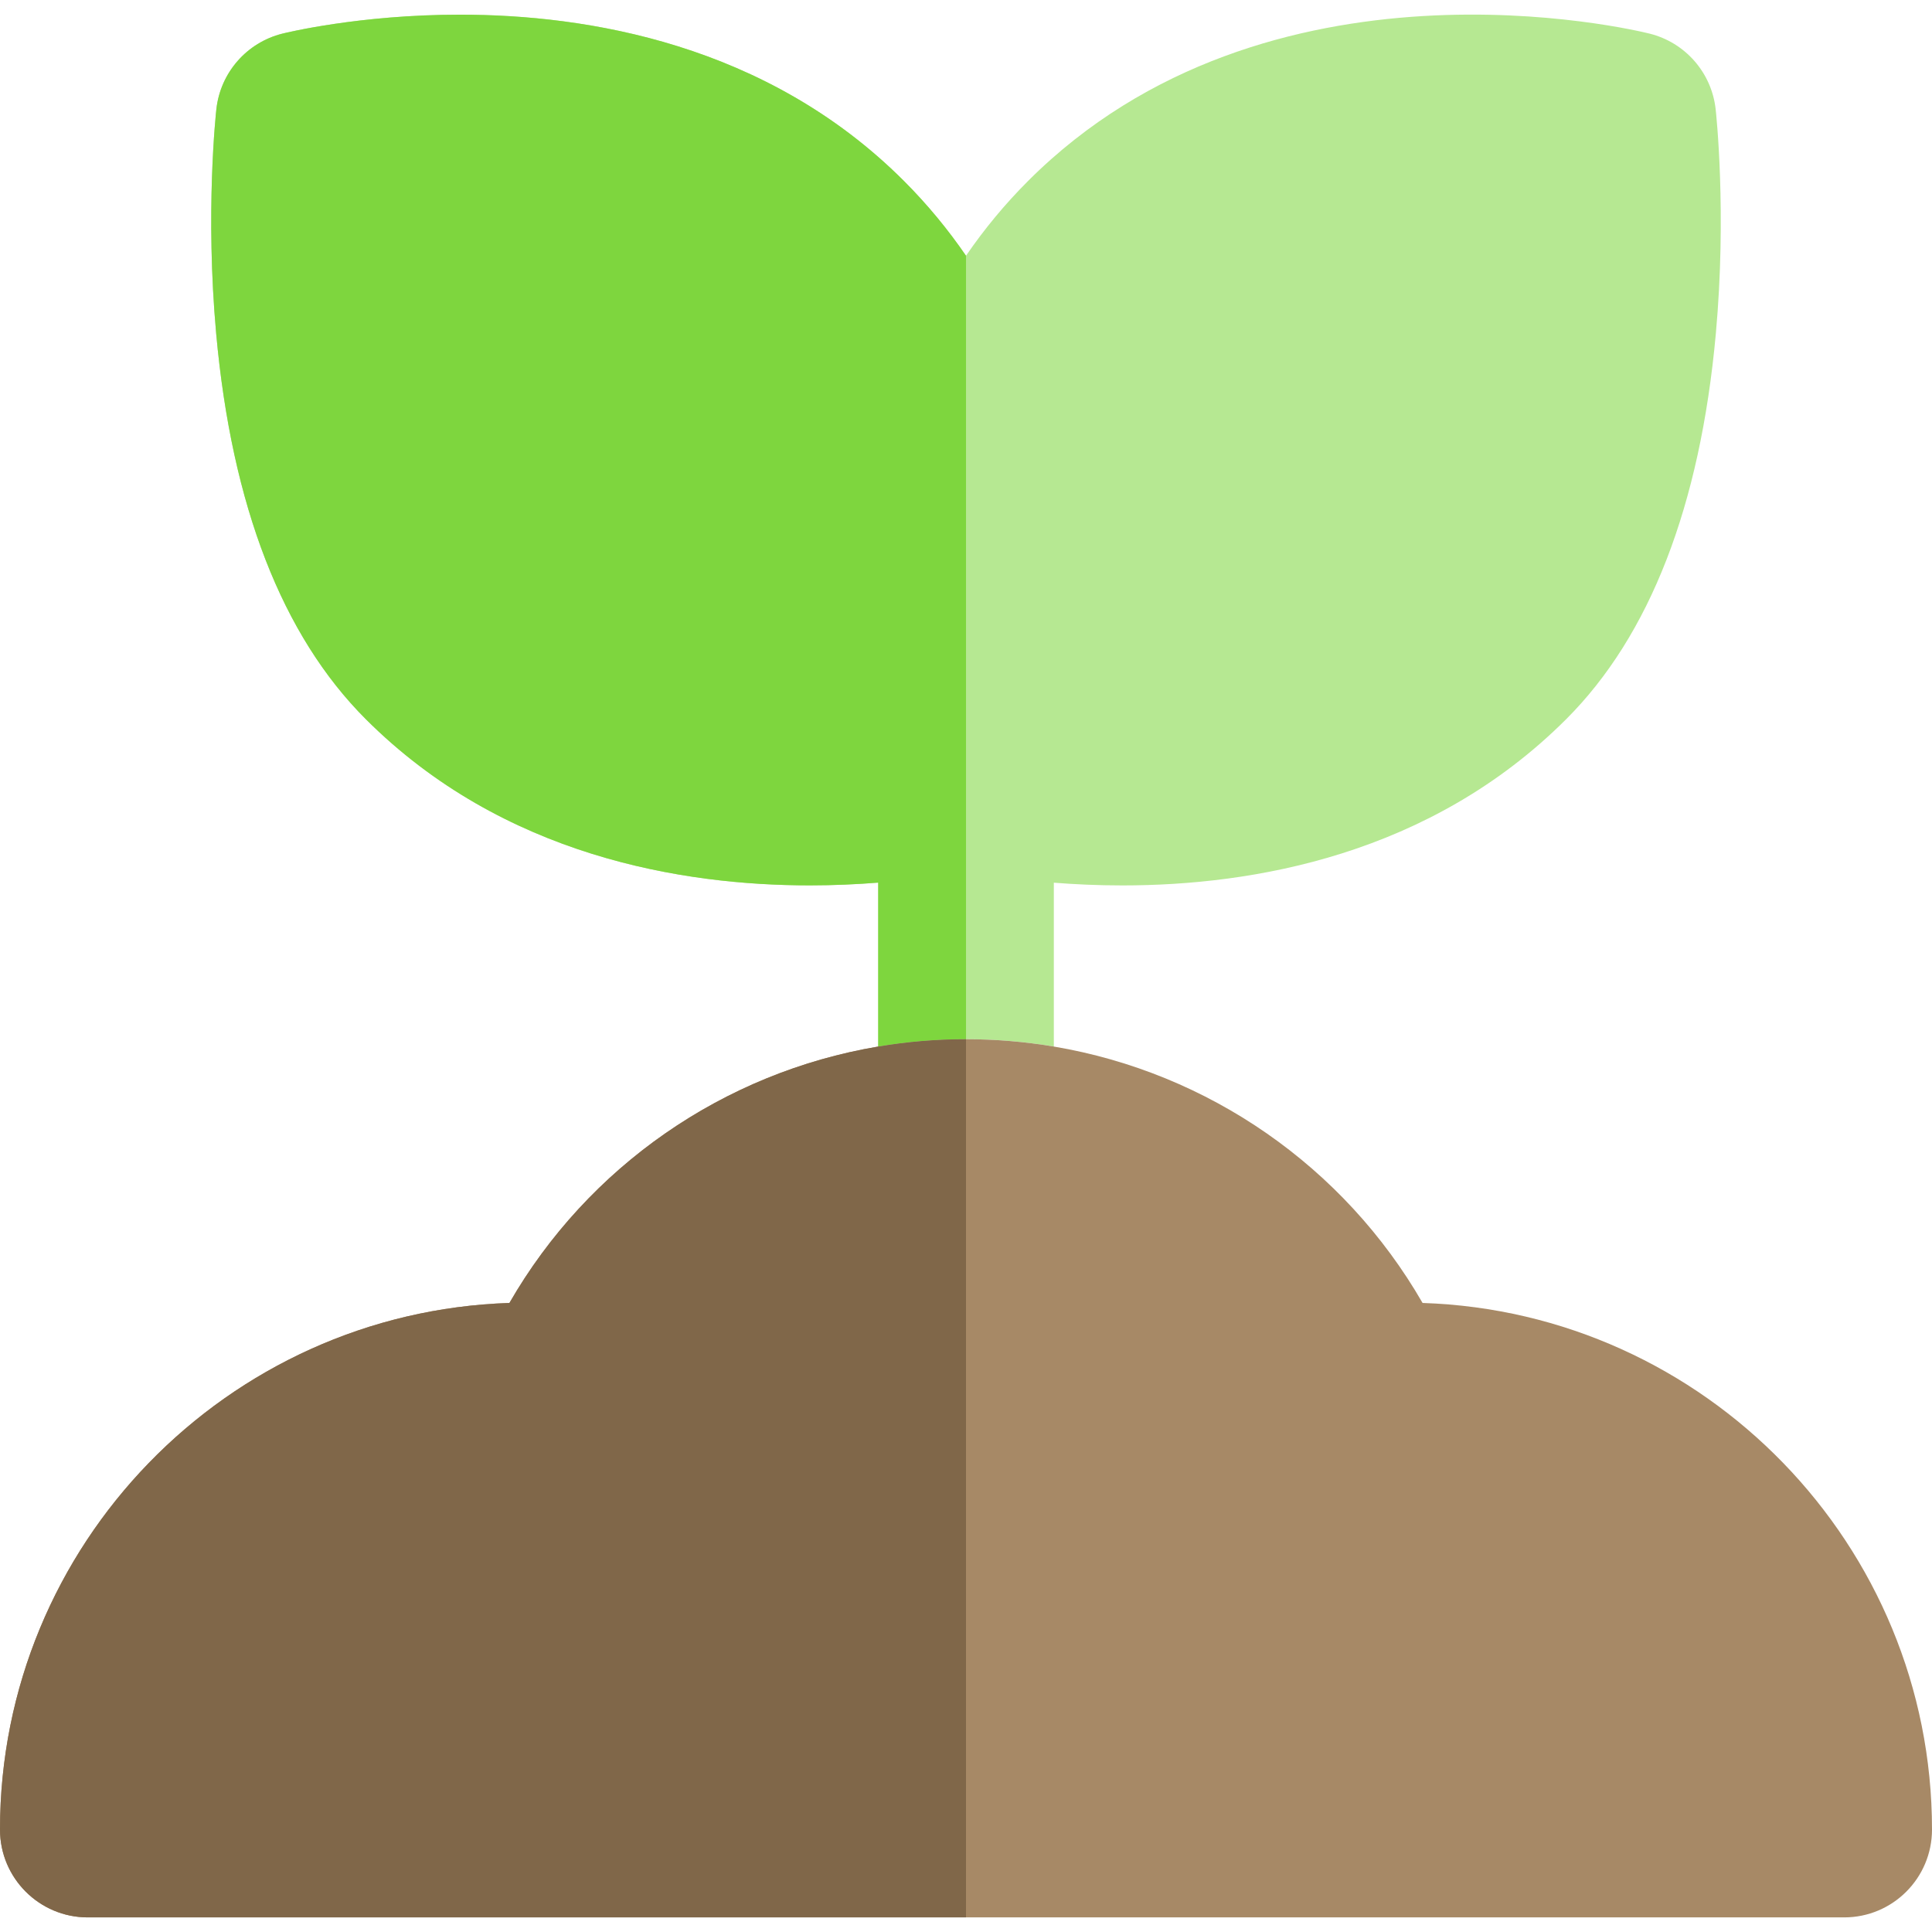
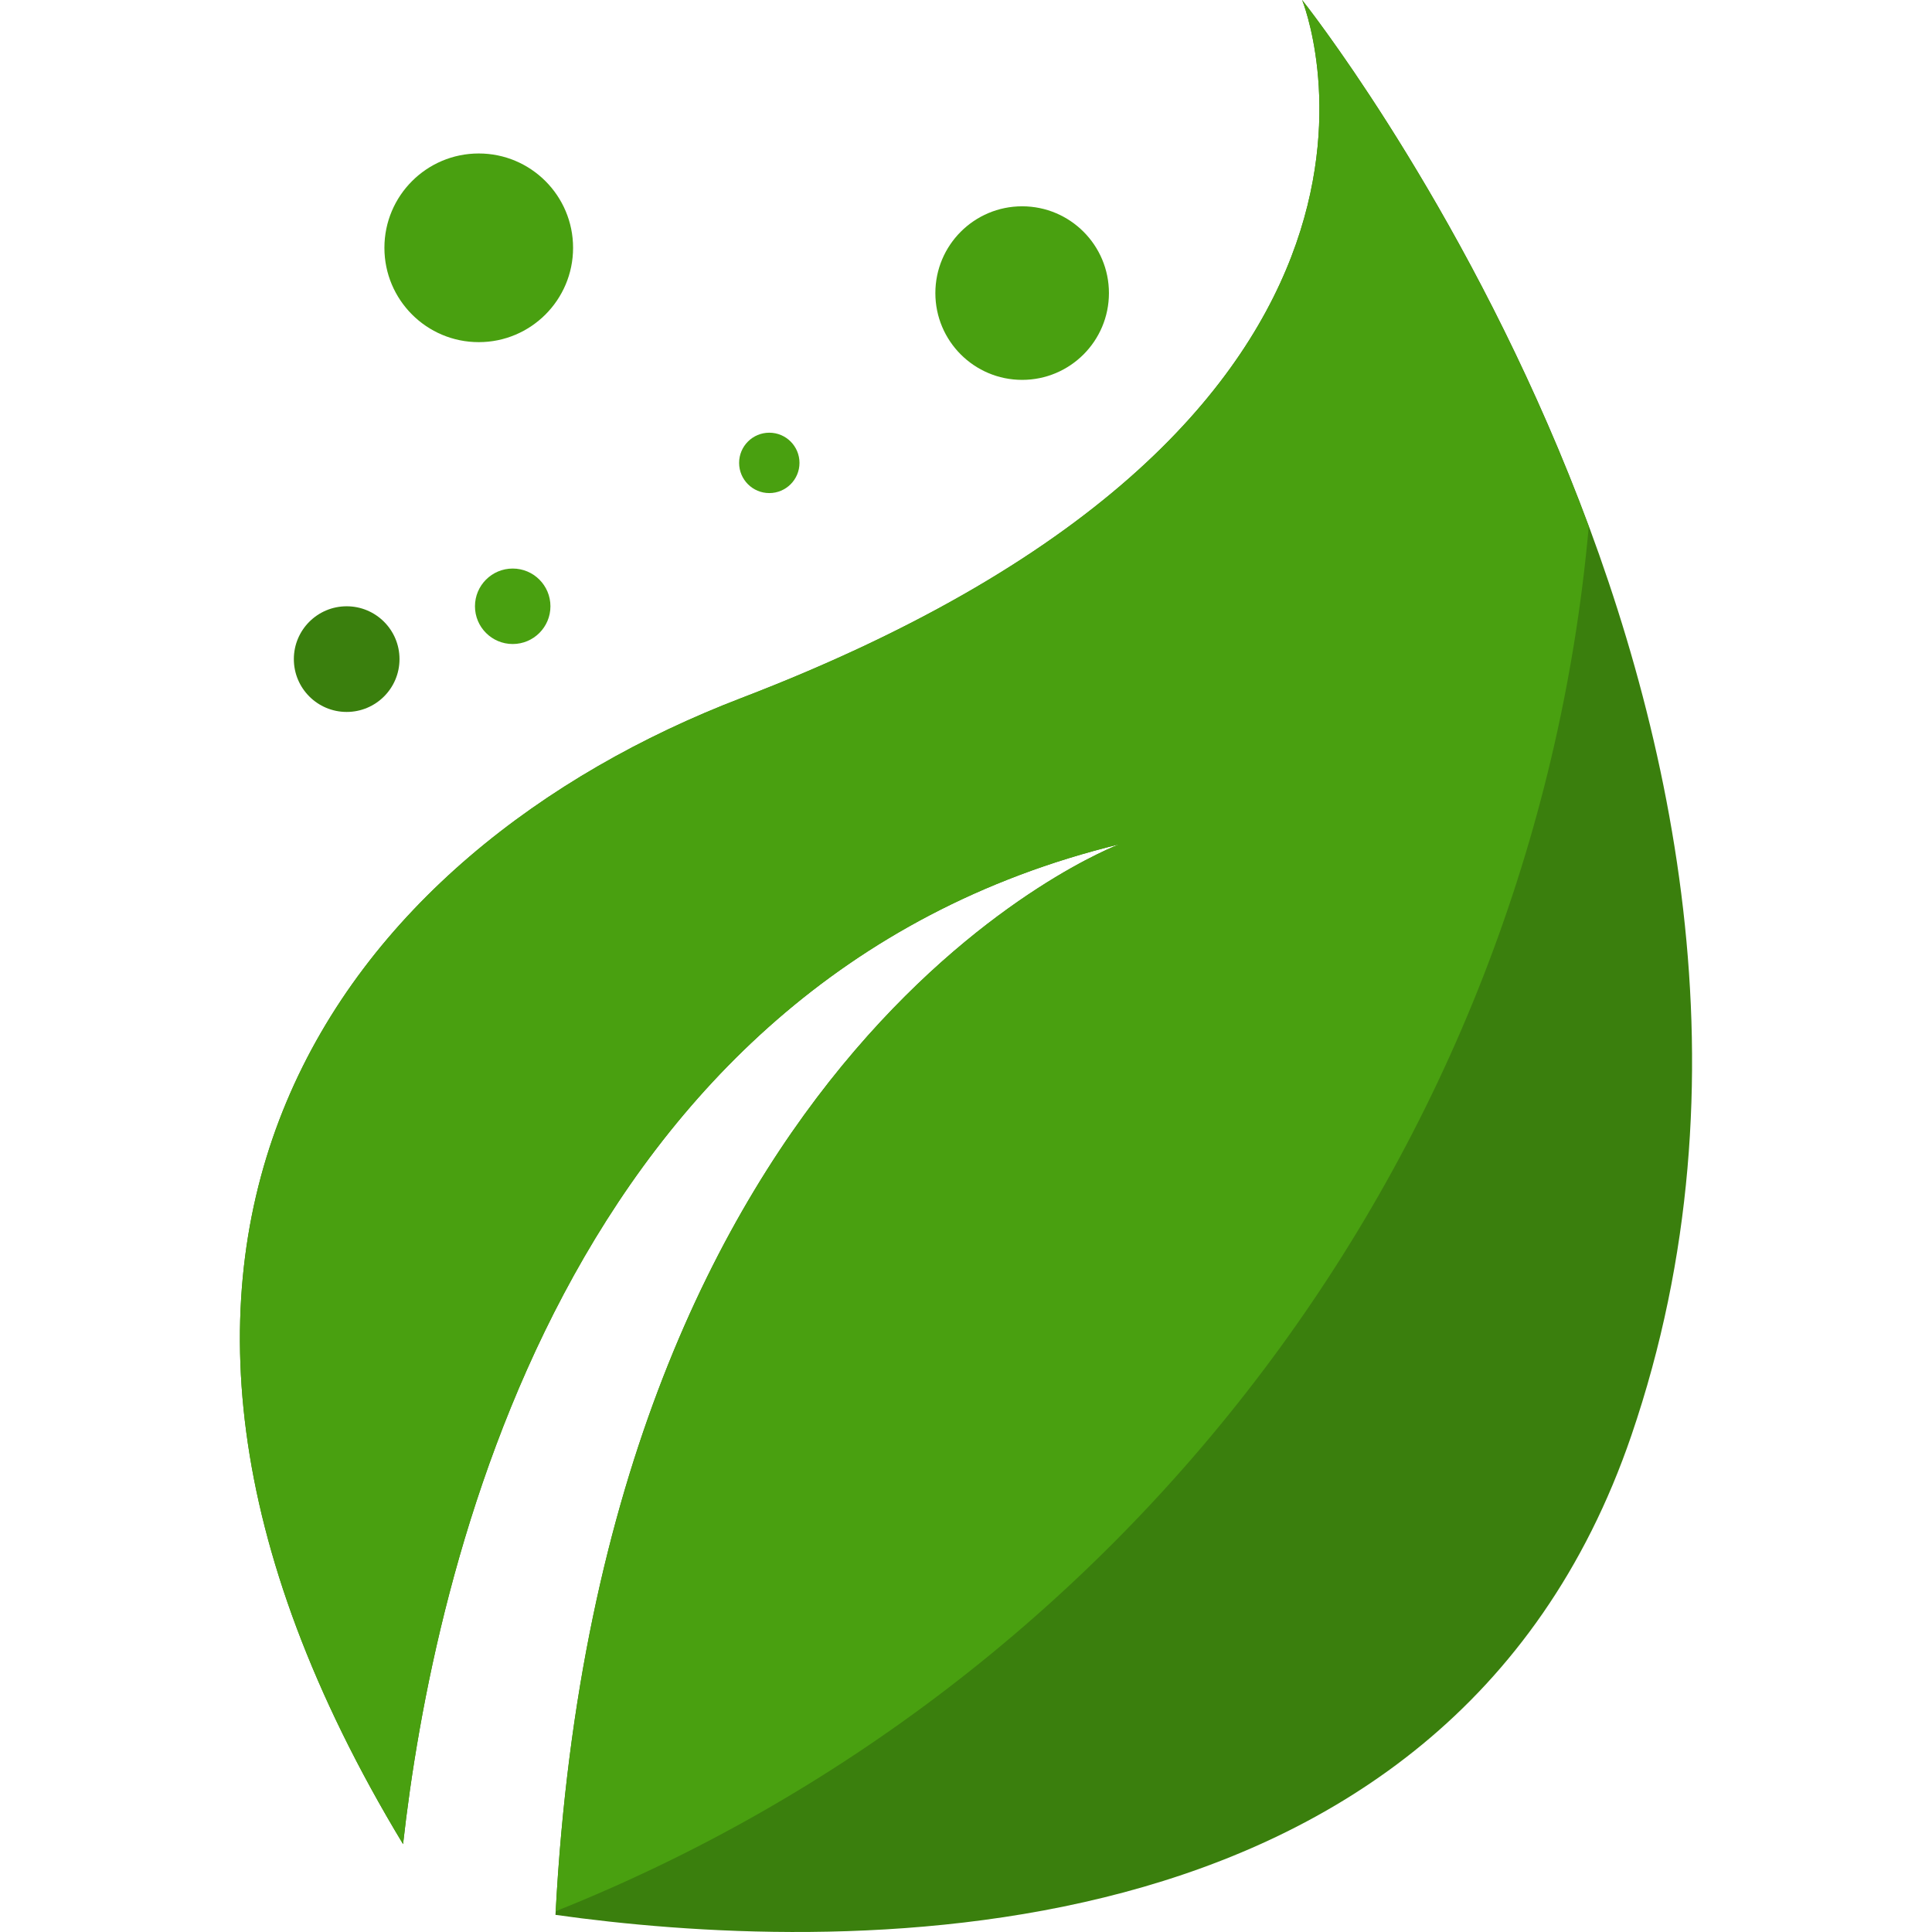
- <svg xmlns="http://www.w3.org/2000/svg" height="800px" width="800px" version="1.1" id="Layer_1" viewBox="0 0 512 512" xml:space="preserve">
-   <path style="fill:#B6E892;" d="M454.664,28.923c-1.075-9.667-8.049-17.647-17.487-20.008c-4.107-1.026-101.28-24.408-164.721,39.035  c-6.105,6.105-11.59,12.721-16.454,19.822C256,67.772,256,67.77,256,67.77c-4.701-6.856-10.142-13.507-16.455-19.821  c-36.417-36.42-84.086-44.063-117.662-44.063c-26.633,0-46.237,4.822-47.057,5.028c-9.439,2.36-16.413,10.339-17.487,20.008  c-0.123,1.105-2.968,27.39-0.047,59.532c4.147,45.608,17.481,79.965,39.633,102.116c36.42,36.419,84.089,44.063,117.665,44.063  c6.527,0,12.631-0.292,18.139-0.731v43.442c7.606-1.283,15.385-1.946,23.273-1.946s15.667,0.662,23.273,1.946v-43.421  c5.5,0.436,11.605,0.725,18.157,0.725c34.576,0,81.569-8.001,117.647-44.079c22.153-22.151,35.488-56.509,39.633-102.116  C457.633,56.314,454.786,30.025,454.664,28.923z" />
-   <path style="fill:#A78966;" d="M376.996,345.297c-20.855-36.197-56.785-61.052-97.724-67.95c-7.605-1.283-15.385-1.946-23.273-1.946  c-7.888,0-15.667,0.663-23.273,1.946c-40.941,6.898-76.868,31.753-97.724,67.95C60.144,347.75,0,409.412,0,484.856  c0,12.854,10.42,23.273,23.273,23.273H256h232.727c12.853,0,23.273-10.418,23.273-23.273  C512,409.412,451.855,347.75,376.996,345.297z" />
-   <path style="fill:#7ED63E;" d="M256,67.772c-4.701-6.856-10.142-13.507-16.455-19.821c-36.417-36.42-84.086-44.063-117.662-44.063  c-26.633,0-46.237,4.822-47.057,5.028c-9.439,2.361-16.413,10.339-17.487,20.008c-0.123,1.105-2.968,27.39-0.047,59.532  c4.147,45.608,17.481,79.965,39.633,102.116c36.42,36.419,84.089,44.063,117.665,44.063c6.527,0,12.631-0.292,18.139-0.731v43.442  c7.606-1.283,15.385-1.946,23.273-1.946V67.772H256z" />
-   <path style="fill:#806749;" d="M232.727,277.347c-40.941,6.898-76.868,31.753-97.724,67.95C60.144,347.75,0,409.412,0,484.856  c0,12.854,10.42,23.273,23.273,23.273H256V275.402C248.112,275.402,240.333,276.064,232.727,277.347z" />
+ <svg xmlns="http://www.w3.org/2000/svg" height="64px" width="64px" version="1.1" id="Layer_1" viewBox="0 0 504.125 504.125" xml:space="preserve" fill="#000000">
+   <g id="SVGRepo_bgCarrier" stroke-width="0" />
+   <g id="SVGRepo_tracerCarrier" stroke-linecap="round" stroke-linejoin="round" />
+   <g id="SVGRepo_iconCarrier">
+     <path style="fill:#3A7F0D;" d="M339.772,0c0,0,44.536,108.954-146.337,182.138C89.719,221.893,10.059,323.789,105.173,481.193 c7.877-70.357,41.653-225.485,186.888-260.884c0,0-135.176,50.546-147.117,279.347c69.459,9.752,232.361,16.305,280.726-125.062 C489.536,187.817,339.772,0,339.772,0z" />
+     <path style="fill:#49A010;" d="M145.007,498.704c147.456-58.849,254.748-196.71,269.556-361.283C384.418,56.107,339.772,0,339.772,0 s44.536,108.954-146.337,182.138C89.719,221.893,10.059,323.789,105.173,481.193c7.877-70.357,41.653-225.485,186.888-260.884 C292.053,220.31,157.279,270.73,145.007,498.704z" />
+     <circle style="fill:#3A7F0D;" cx="90.459" cy="171.985" r="13.785" />
+     <g>
+       <circle style="fill:#49A010;" cx="133.782" cy="158.2" r="9.846" />
+       <circle style="fill:#49A010;" cx="124.921" cy="64.662" r="24.615" />
+       <circle style="fill:#49A010;" cx="200.736" cy="120.785" r="7.877" />
+       <circle style="fill:#49A010;" cx="266.713" cy="76.477" r="22.646" />
+     </g>
+   </g>
</svg>
